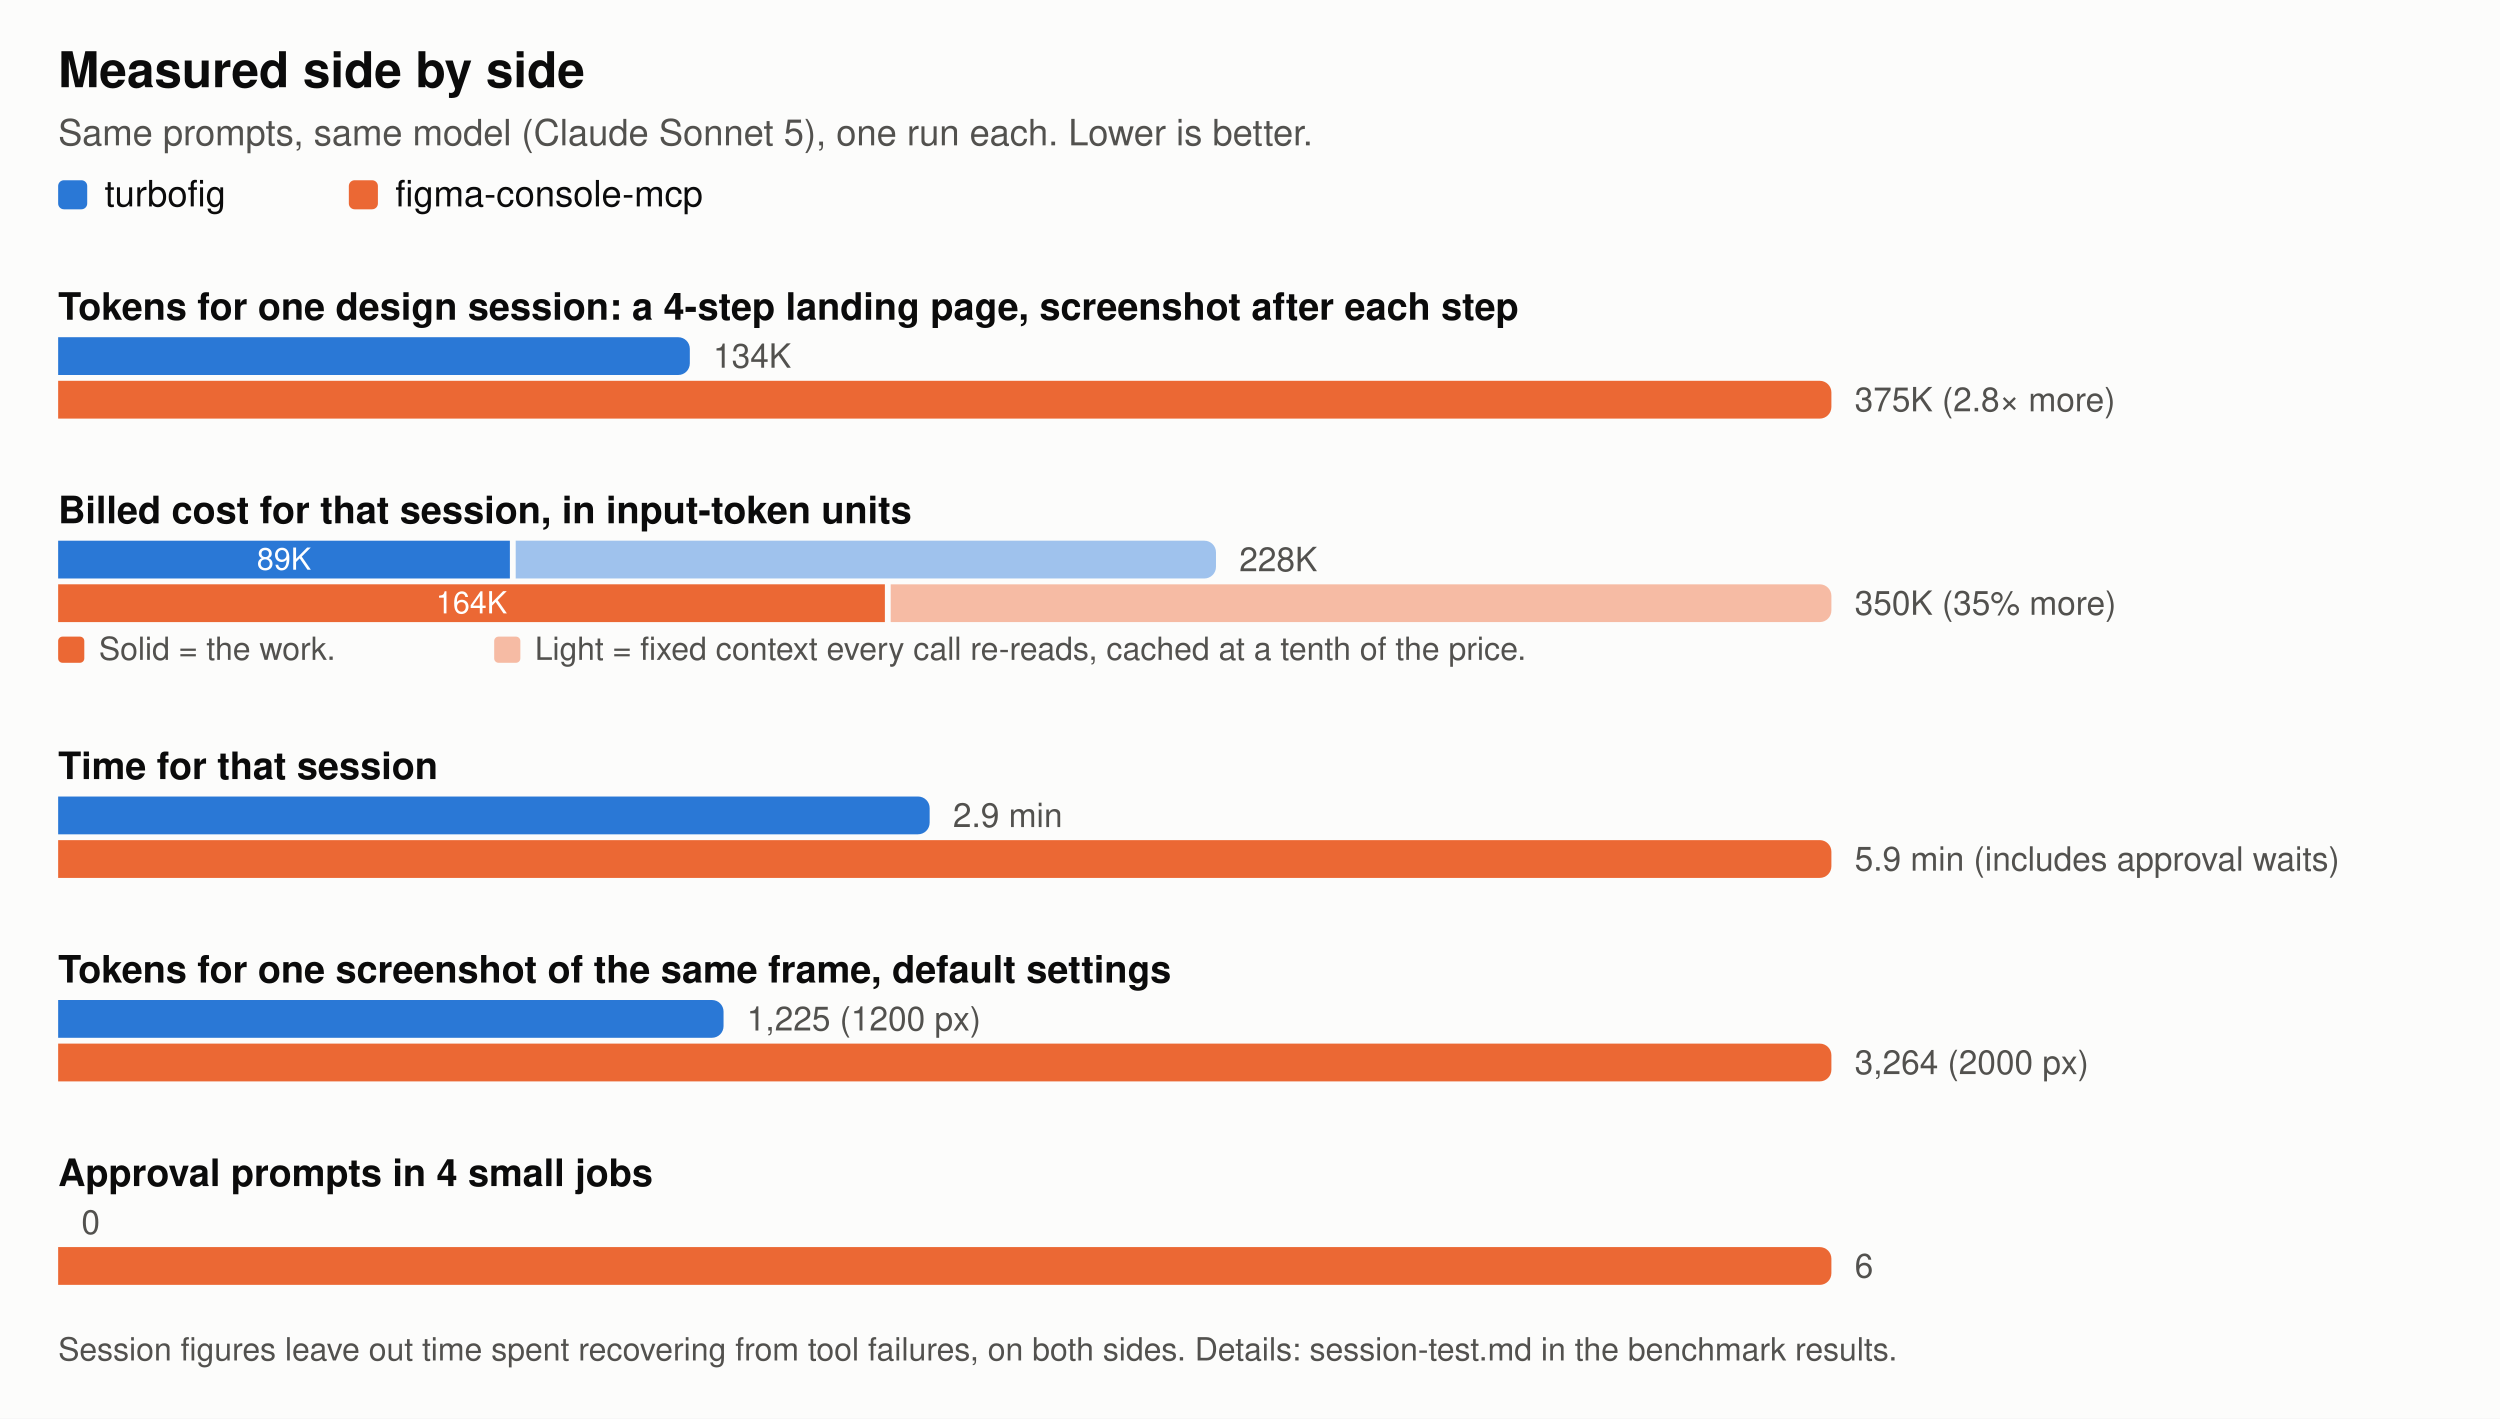
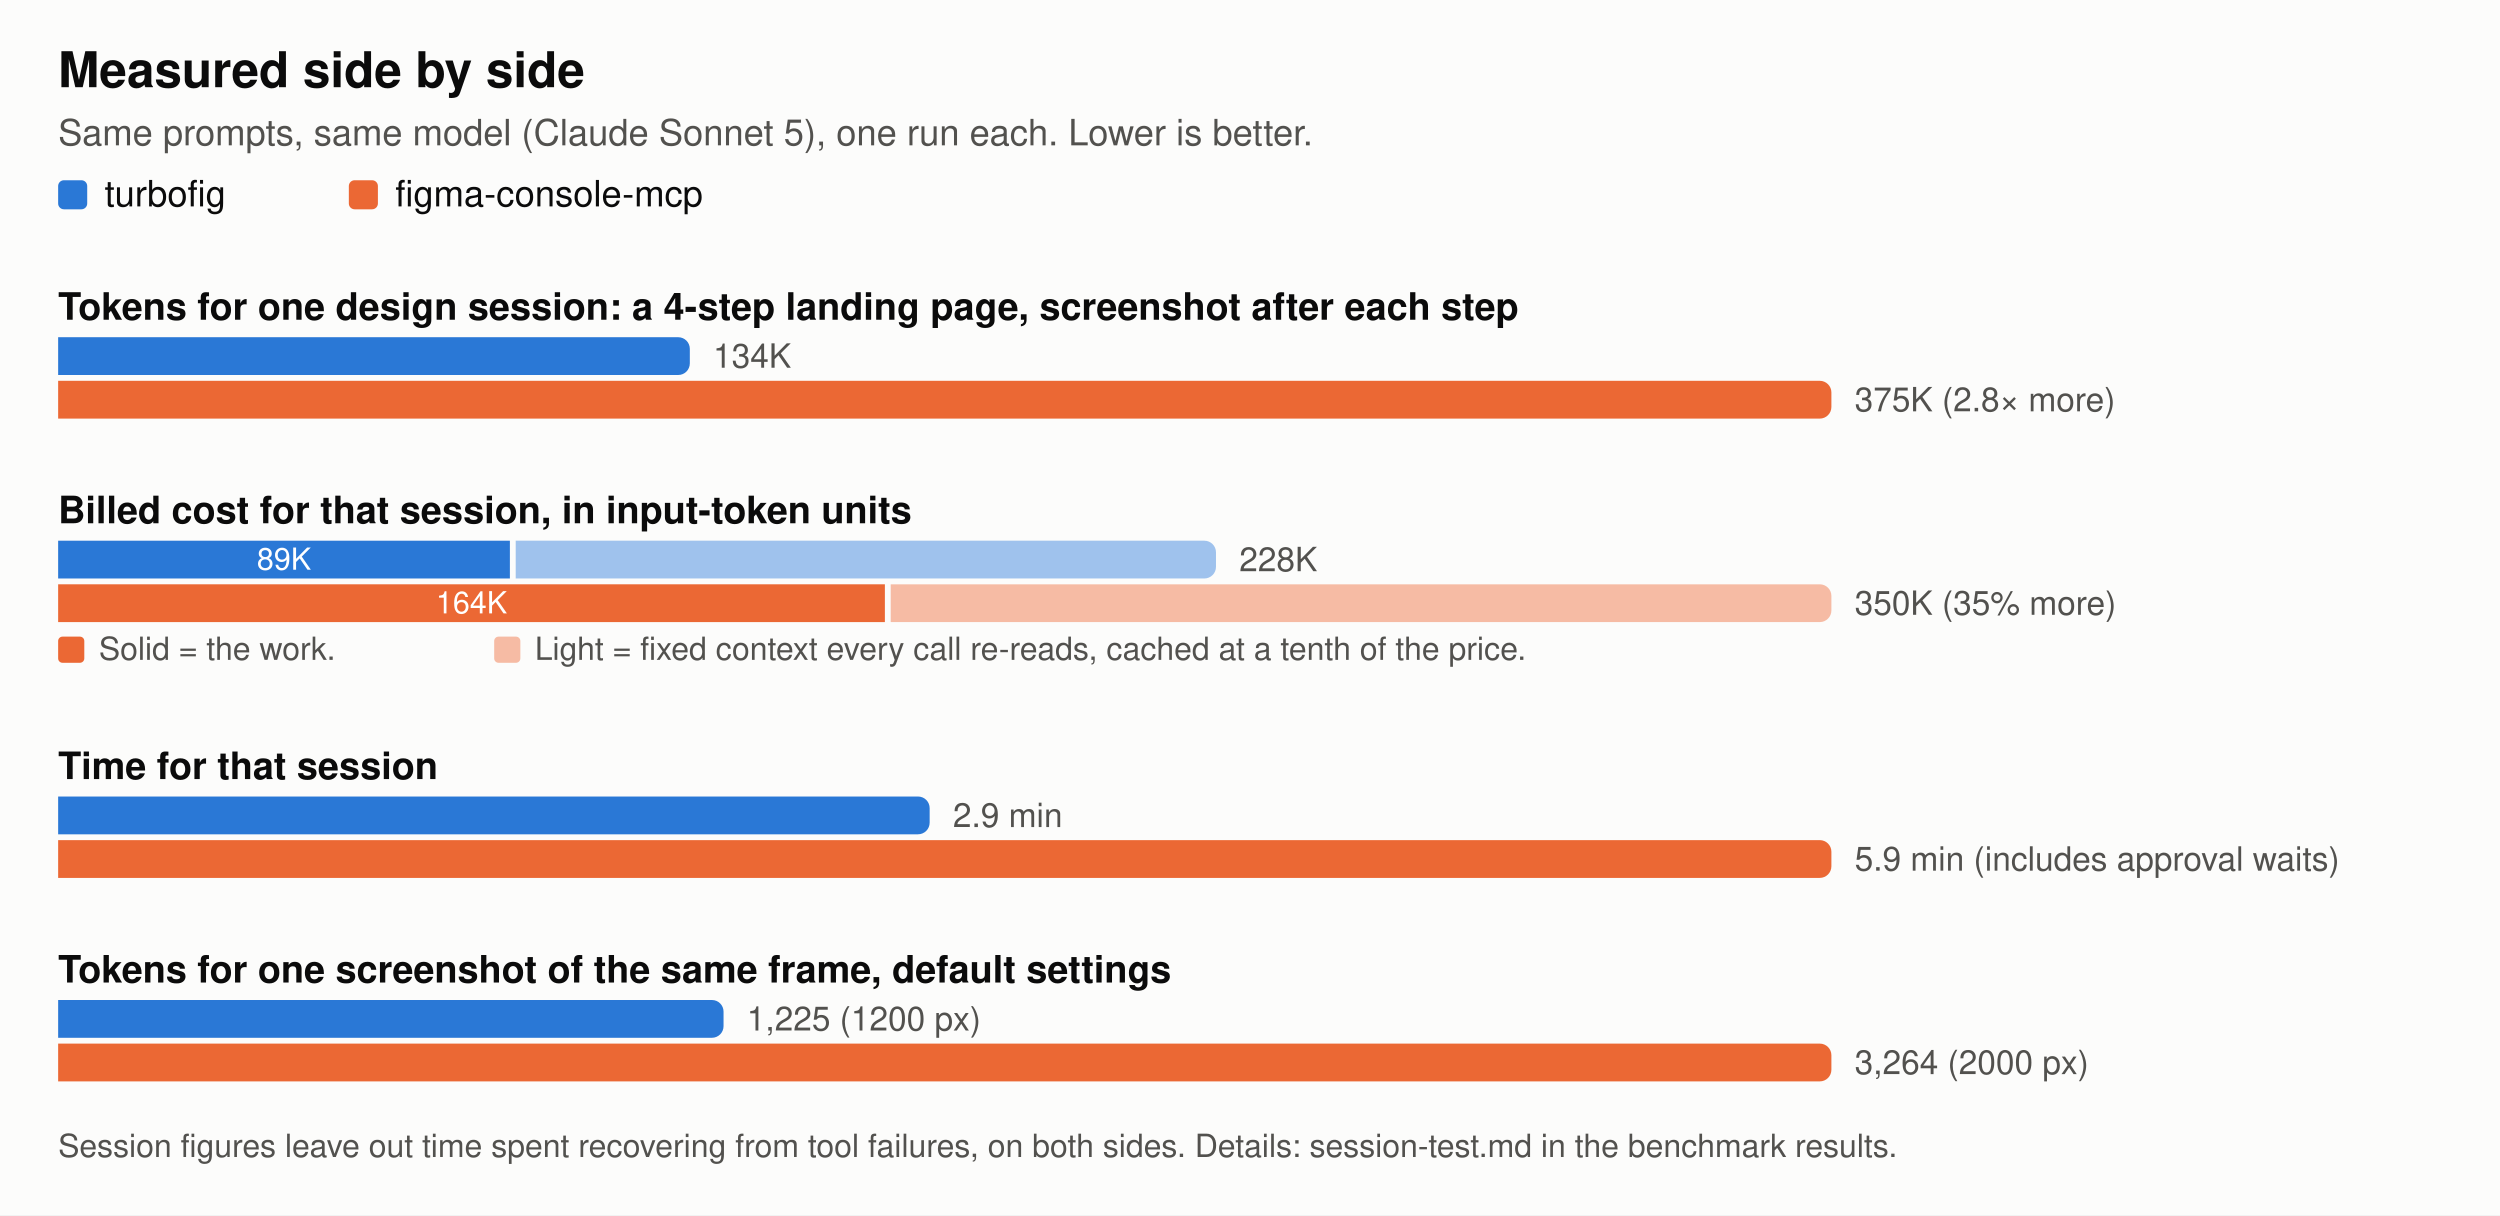
- <svg xmlns="http://www.w3.org/2000/svg" viewBox="0 0 860 488" width="860" height="488" font-family="-apple-system, BlinkMacSystemFont, 'Segoe UI', Helvetica, Arial, sans-serif">
-   <rect x="0" y="0" width="860" height="488" fill="#fcfcfb" />
+ <svg xmlns="http://www.w3.org/2000/svg" viewBox="0 0 860 418" width="860" height="418" font-family="-apple-system, BlinkMacSystemFont, 'Segoe UI', Helvetica, Arial, sans-serif">
+   <rect x="0" y="0" width="860" height="418" fill="#fcfcfb" />
  <text x="20" y="30" font-size="17" font-weight="700" fill="#0b0b0b">Measured side by side</text>
  <text x="20" y="50" font-size="12.5" fill="#52514e">Same prompts, same model (Claude Sonnet 5), one run each. Lower is better.</text>
  <rect x="20" y="62" width="10" height="10" rx="2" fill="#2a78d6" />
  <text x="36" y="71" font-size="12.5" fill="#0b0b0b">turbofig</text>
  <rect x="120" y="62" width="10" height="10" rx="2" fill="#eb6834" />
  <text x="136" y="71" font-size="12.5" fill="#0b0b0b">figma-console-mcp</text>
  <text x="20" y="110.0" font-size="13" font-weight="600" fill="#0b0b0b">Tokens for one design session: a 4-step landing page, screenshot after each step</text>
  <path d="M 20.0 116.0 H 233.3 A 4 4 0 0 1 237.3 120.0 V 125.0 A 4 4 0 0 1 233.3 129.0 H 20.0 Z" fill="#2a78d6" />
  <path d="M 20.0 131.0 H 626.0 A 4 4 0 0 1 630.0 135.0 V 140.0 A 4 4 0 0 1 626.0 144.0 H 20.0 Z" fill="#eb6834" />
  <text x="245.3" y="126.5" font-size="11.5" fill="#52514e">134K</text>
  <text x="638.0" y="141.5" font-size="11.5" fill="#52514e">375K (2.8× more)</text>
  <text x="20" y="180.0" font-size="13" font-weight="600" fill="#0b0b0b">Billed cost for that session, in input-token units</text>
  <rect x="20.0" y="186.0" width="155.4" height="13" fill="#2a78d6" />
  <text x="97.7" y="196.0" font-size="10.5" fill="#ffffff" text-anchor="middle">89K</text>
  <path d="M 177.4 186.0 H 414.3 A 4 4 0 0 1 418.3 190.0 V 195.0 A 4 4 0 0 1 414.3 199.0 H 177.4 Z" fill="#9fc2ed" />
  <text x="426.3" y="196.5" font-size="11.5" fill="#52514e">228K</text>
  <rect x="20.0" y="201.0" width="284.4" height="13" fill="#eb6834" />
  <text x="162.2" y="211.0" font-size="10.5" fill="#ffffff" text-anchor="middle">164K</text>
  <path d="M 306.4 201.0 H 626.0 A 4 4 0 0 1 630.0 205.0 V 210.0 A 4 4 0 0 1 626.0 214.0 H 306.4 Z" fill="#f6bba4" />
  <text x="638.0" y="211.5" font-size="11.5" fill="#52514e">350K (35% more)</text>
  <rect x="20" y="219" width="9" height="9" rx="1.5" fill="#eb6834" />
  <text x="34" y="227.0" font-size="11" fill="#52514e">Solid = the work.</text>
  <rect x="170" y="219" width="9" height="9" rx="1.5" fill="#f6bba4" />
  <text x="184" y="227.0" font-size="11" fill="#52514e">Light = fixed context every call re-reads, cached at a tenth of the price.</text>
  <text x="20" y="268.0" font-size="13" font-weight="600" fill="#0b0b0b">Time for that session</text>
  <path d="M 20.0 274.0 H 315.8 A 4 4 0 0 1 319.8 278.0 V 283.0 A 4 4 0 0 1 315.8 287.0 H 20.0 Z" fill="#2a78d6" />
  <path d="M 20.0 289.0 H 626.0 A 4 4 0 0 1 630.0 293.0 V 298.0 A 4 4 0 0 1 626.0 302.0 H 20.0 Z" fill="#eb6834" />
  <text x="327.8" y="284.5" font-size="11.5" fill="#52514e">2.9 min</text>
  <text x="638.0" y="299.5" font-size="11.5" fill="#52514e">5.9 min (includes approval waits)</text>
  <text x="20" y="338.0" font-size="13" font-weight="600" fill="#0b0b0b">Tokens for one screenshot of the same frame, default settings</text>
  <path d="M 20.0 344.0 H 244.9 A 4 4 0 0 1 248.9 348.0 V 353.0 A 4 4 0 0 1 244.9 357.0 H 20.0 Z" fill="#2a78d6" />
  <path d="M 20.0 359.0 H 626.0 A 4 4 0 0 1 630.0 363.0 V 368.0 A 4 4 0 0 1 626.0 372.0 H 20.0 Z" fill="#eb6834" />
  <text x="256.9" y="354.5" font-size="11.5" fill="#52514e">1,225 (1200 px)</text>
  <text x="638.0" y="369.5" font-size="11.5" fill="#52514e">3,264 (2000 px)</text>
-   <text x="20" y="408.0" font-size="13" font-weight="600" fill="#0b0b0b">Approval prompts in 4 small jobs</text>
-   <rect x="20.0" y="414.0" width="0.0" height="13" fill="#2a78d6" />
-   <path d="M 20.0 429.0 H 626.0 A 4 4 0 0 1 630.0 433.0 V 438.0 A 4 4 0 0 1 626.0 442.0 H 20.0 Z" fill="#eb6834" />
-   <text x="28.0" y="424.5" font-size="11.5" fill="#52514e">0</text>
-   <text x="638.0" y="439.5" font-size="11.5" fill="#52514e">6</text>
-   <text x="20" y="468.0" font-size="11" fill="#52514e">Session figures leave out time spent recovering from tool failures, on both sides. Details: session-test.md in the benchmark results.</text>
+   <text x="20" y="398.0" font-size="11" fill="#52514e">Session figures leave out time spent recovering from tool failures, on both sides. Details: session-test.md in the benchmark results.</text>
</svg>
